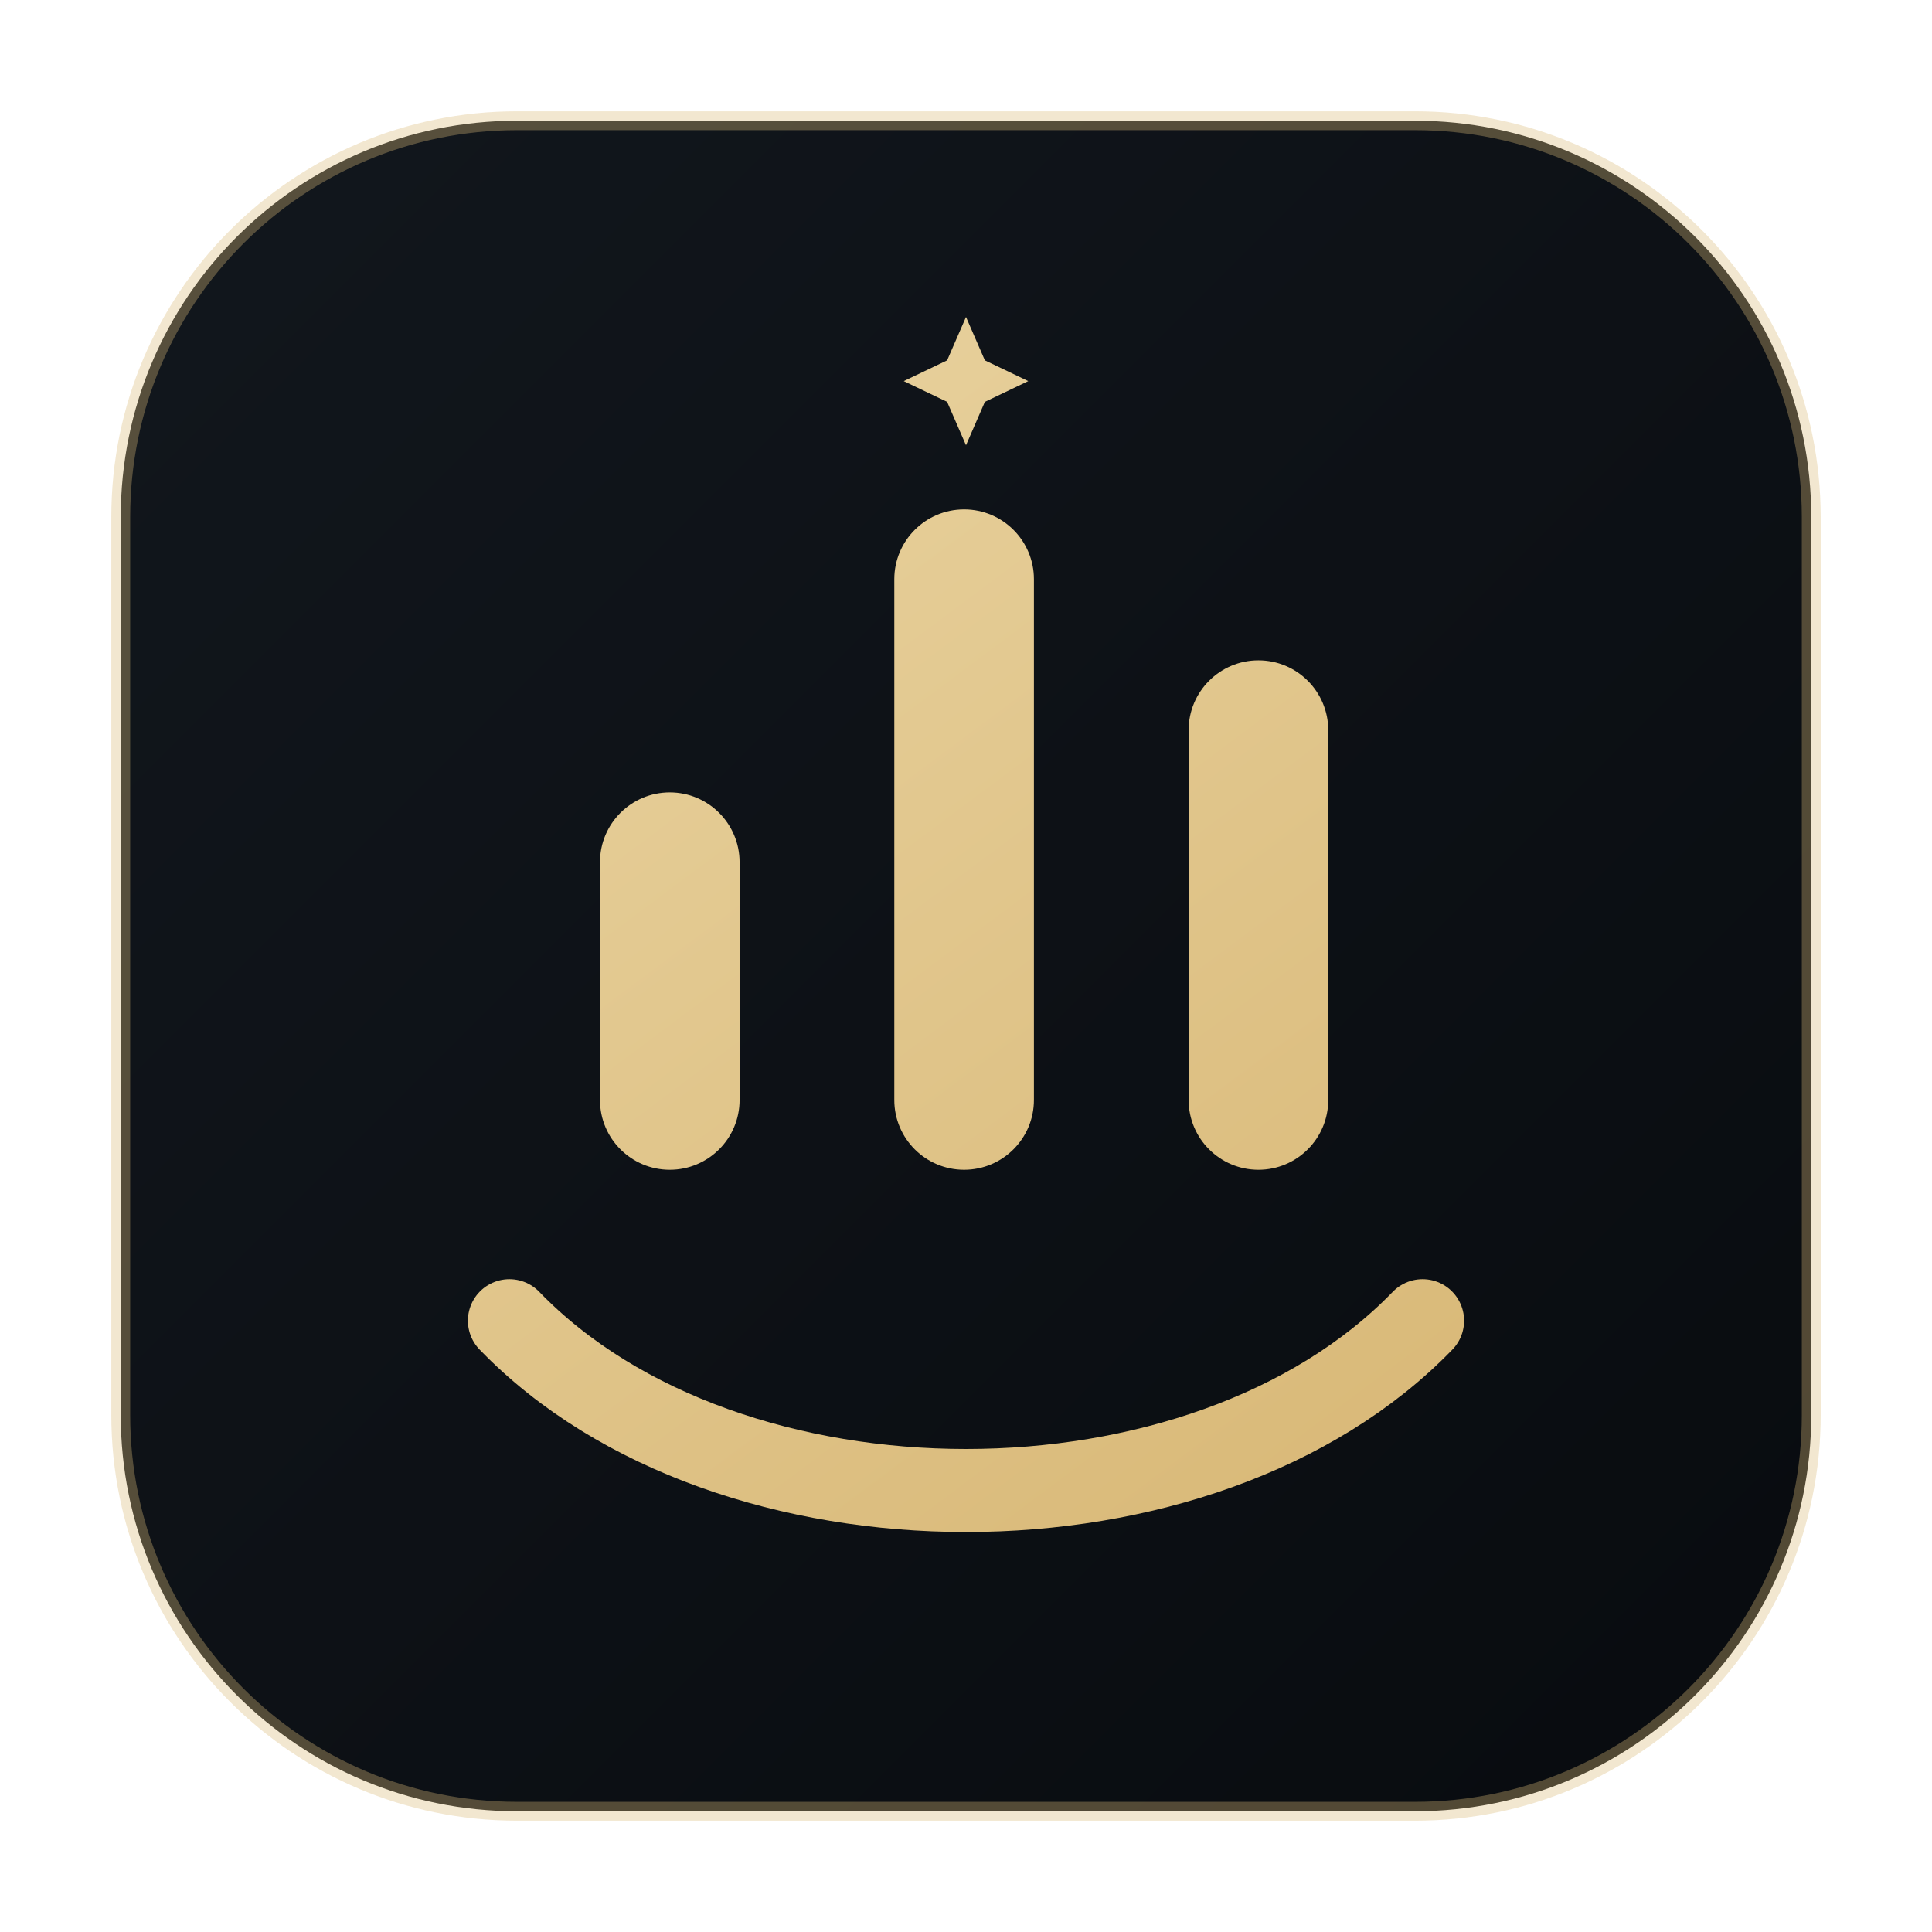
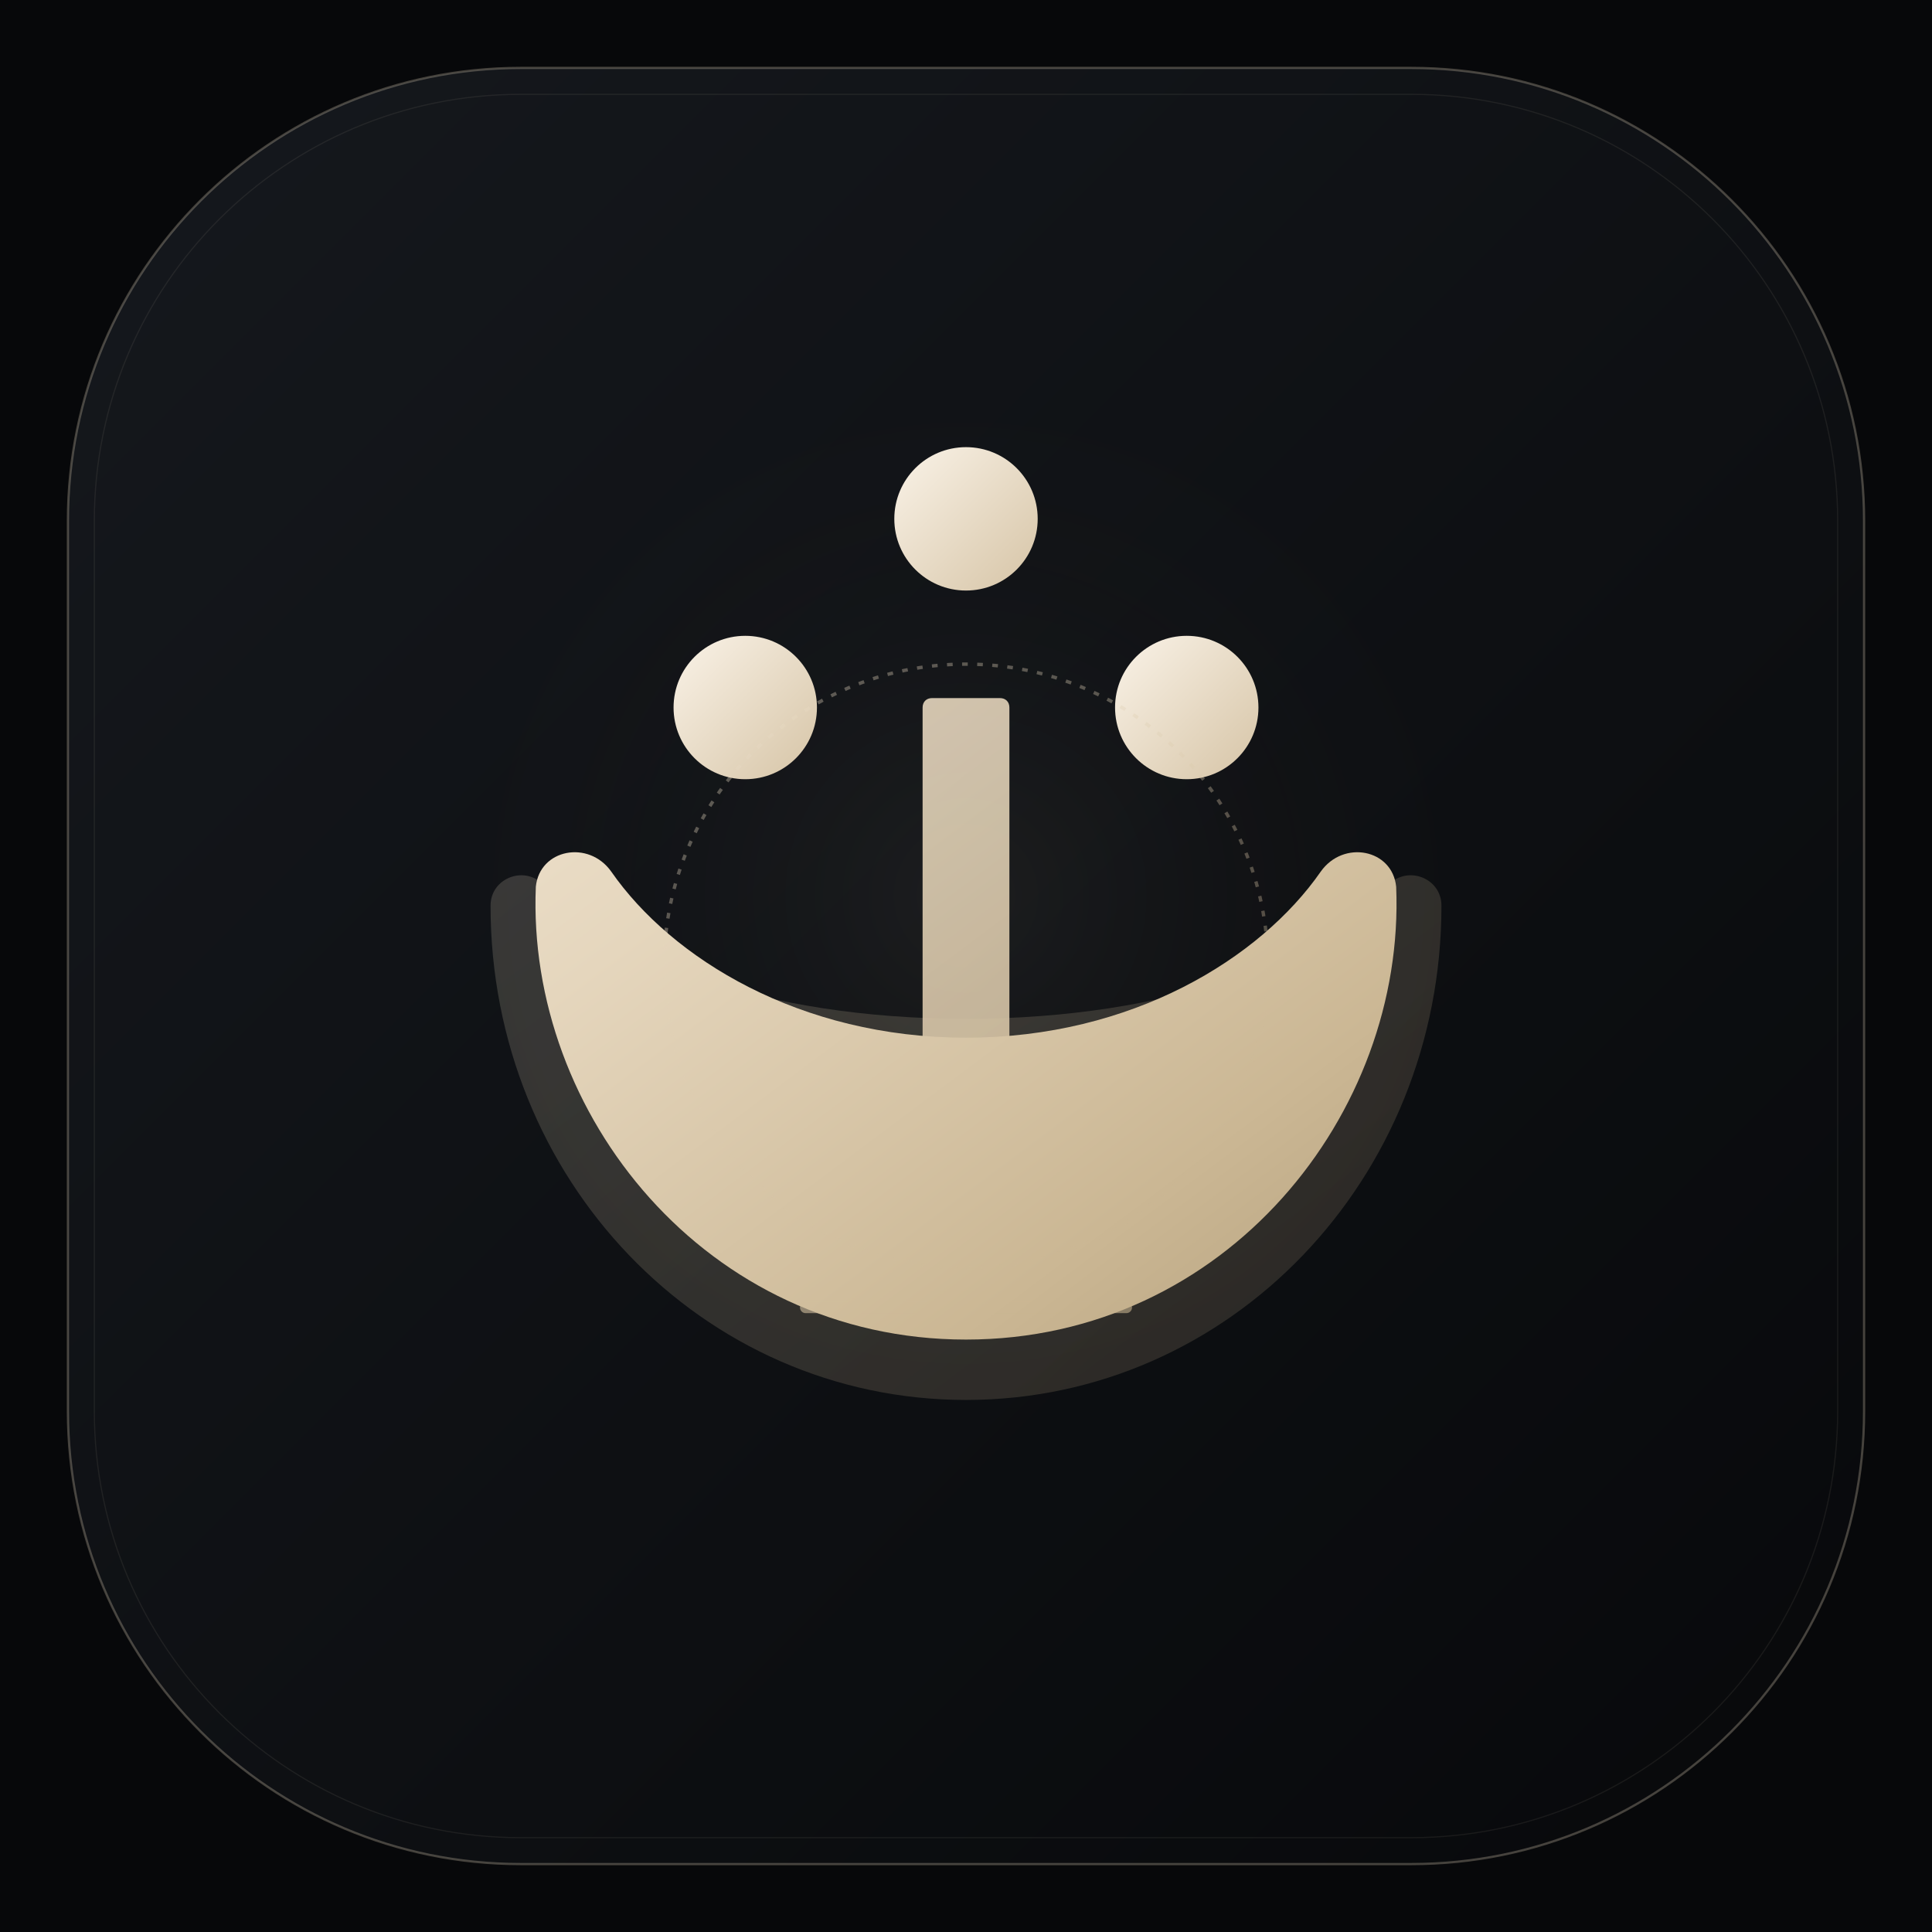
<svg xmlns="http://www.w3.org/2000/svg" width="1024" height="1024" viewBox="0 0 1024 1024" fill="none">
  <defs>
-     <linearGradient id="bg" x1="128" y1="128" x2="896" y2="896" gradientUnits="userSpaceOnUse">
-       <stop stop-color="#11161C" />
-       <stop offset="1" stop-color="#090C10" />
+     <linearGradient id="bgMatte" x1="0" y1="0" x2="1024" y2="1024" gradientUnits="userSpaceOnUse">
+       <stop offset="0%" stop-color="#16191E" />
+       <stop offset="60%" stop-color="#0D0F12" />
+       <stop offset="100%" stop-color="#07080A" />
    </linearGradient>
-     <linearGradient id="gold" x1="288" y1="180" x2="736" y2="780" gradientUnits="userSpaceOnUse">
-       <stop stop-color="#E9D3A0" />
-       <stop offset="1" stop-color="#D9B978" />
+     <linearGradient id="satinGold" x1="280" y1="200" x2="744" y2="820" gradientUnits="userSpaceOnUse">
+       <stop offset="0%" stop-color="#F7EEDF" />
+       <stop offset="35%" stop-color="#E5D6BD" />
+       <stop offset="70%" stop-color="#CBB794" />
+       <stop offset="100%" stop-color="#A89470" />
    </linearGradient>
+     <linearGradient id="pearlGrad" x1="0" y1="0" x2="1" y2="1">
+       <stop offset="0%" stop-color="#FAF3E8" />
+       <stop offset="100%" stop-color="#D6C4A6" />
+     </linearGradient>
+     <radialGradient id="gentleAura" cx="50%" cy="48%" r="40%">
+       <stop offset="0%" stop-color="#D6C4A6" stop-opacity="0.07" />
+       <stop offset="100%" stop-color="#000000" stop-opacity="0" />
+     </radialGradient>
  </defs>
-   <rect x="64" y="64" width="896" height="896" rx="210" fill="url(#bg)" />
-   <rect x="64" y="64" width="896" height="896" rx="210" stroke="rgba(217,185,120,0.35)" stroke-width="10" />
+   <rect width="1024" height="1024" fill="#07080A" />
+   <rect x="36" y="36" width="952" height="952" rx="240" fill="url(#bgMatte)" />
+   <rect x="36" y="36" width="952" height="952" rx="240" stroke="#E5D6BD" stroke-width="1.2" stroke-opacity="0.28" />
+   <rect x="50" y="50" width="924" height="924" rx="226" stroke="#E5D6BD" stroke-width="0.6" stroke-opacity="0.08" />
+   <circle cx="512" cy="490" r="380" fill="url(#gentleAura)" />
  <g>
-     <rect x="318" y="420" width="74" height="200" rx="37" fill="url(#gold)" />
-     <rect x="474" y="270" width="74" height="350" rx="37" fill="url(#gold)" />
-     <rect x="630" y="350" width="74" height="270" rx="37" fill="url(#gold)" />
-     <path d="M270 700C386 820 638 820 754 700" stroke="url(#gold)" stroke-width="44" stroke-linecap="round" />
-     <polygon points="512,168 522,191 545,202 522,213 512,236 502,213 479,202 502,191" fill="url(#gold)" />
+     <circle cx="512" cy="275" r="38" fill="url(#pearlGrad)" />
+     <circle cx="395" cy="375" r="38" fill="url(#pearlGrad)" />
+     <circle cx="629" cy="375" r="38" fill="url(#pearlGrad)" />
+     <path d="M494 370 H530 C533 370, 535 372, 535 375 V660 C535 663, 533 665, 530 665 H494 C491 665, 489 663, 489 660 V375 C489 372, 491 370, 494 370 Z" fill="url(#satinGold)" opacity="0.9" />
+     <path d="M260 480 C260 625, 372 742, 512 742 C652 742, 764 625, 764 480 C764 465, 745 458, 735 470 C702 508, 620 540, 512 540 C404 540, 322 508, 289 470 C279 458, 260 465, 260 480 Z" fill="url(#satinGold)" opacity="0.18" />
+     <path d="M740 470 C745 590, 650 710, 512 710 C374 710, 279 590, 284 470 C286 450, 312 445, 324 462 C356 508, 424 550, 512 550 C600 550, 668 508, 700 462 C712 445, 738 450, 740 470 Z" fill="url(#satinGold)" />
+     <circle cx="512" cy="512" r="160" stroke="url(#satinGold)" stroke-width="1.8" stroke-dasharray="3 5" opacity="0.35" />
+     <rect x="424" y="690" width="176" height="6" rx="3" fill="url(#satinGold)" opacity="0.6" />
  </g>
</svg>
